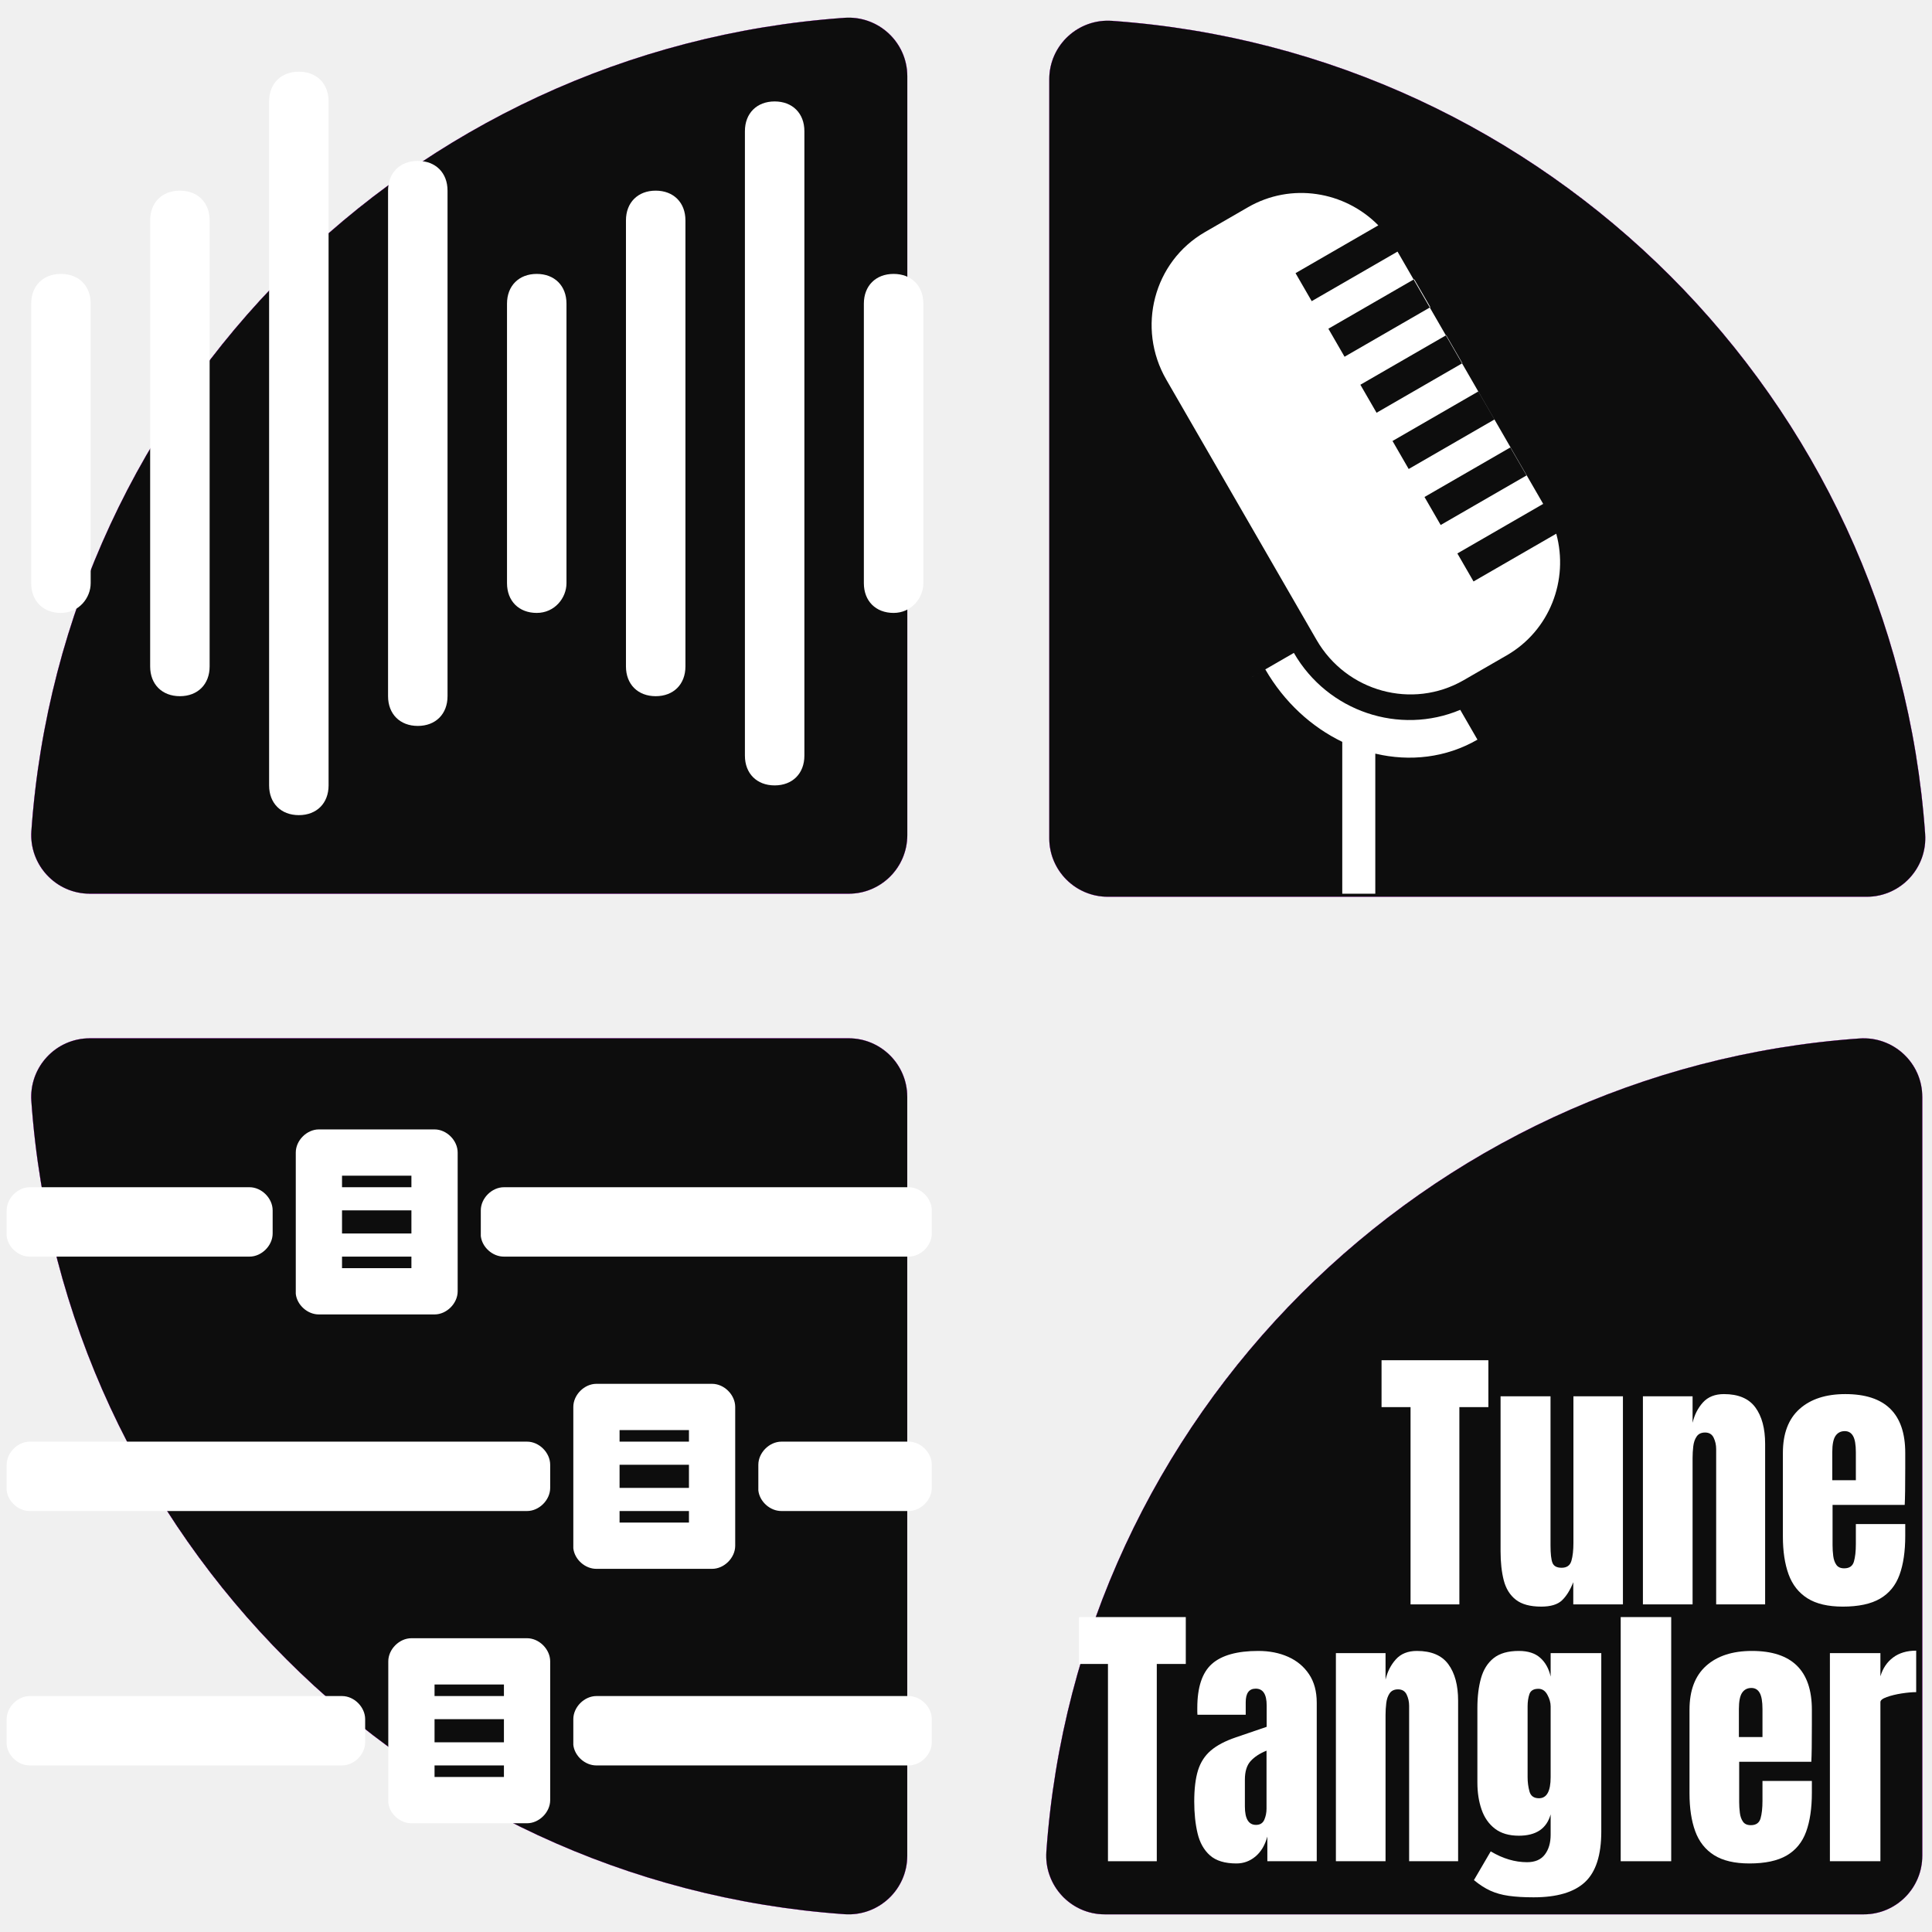
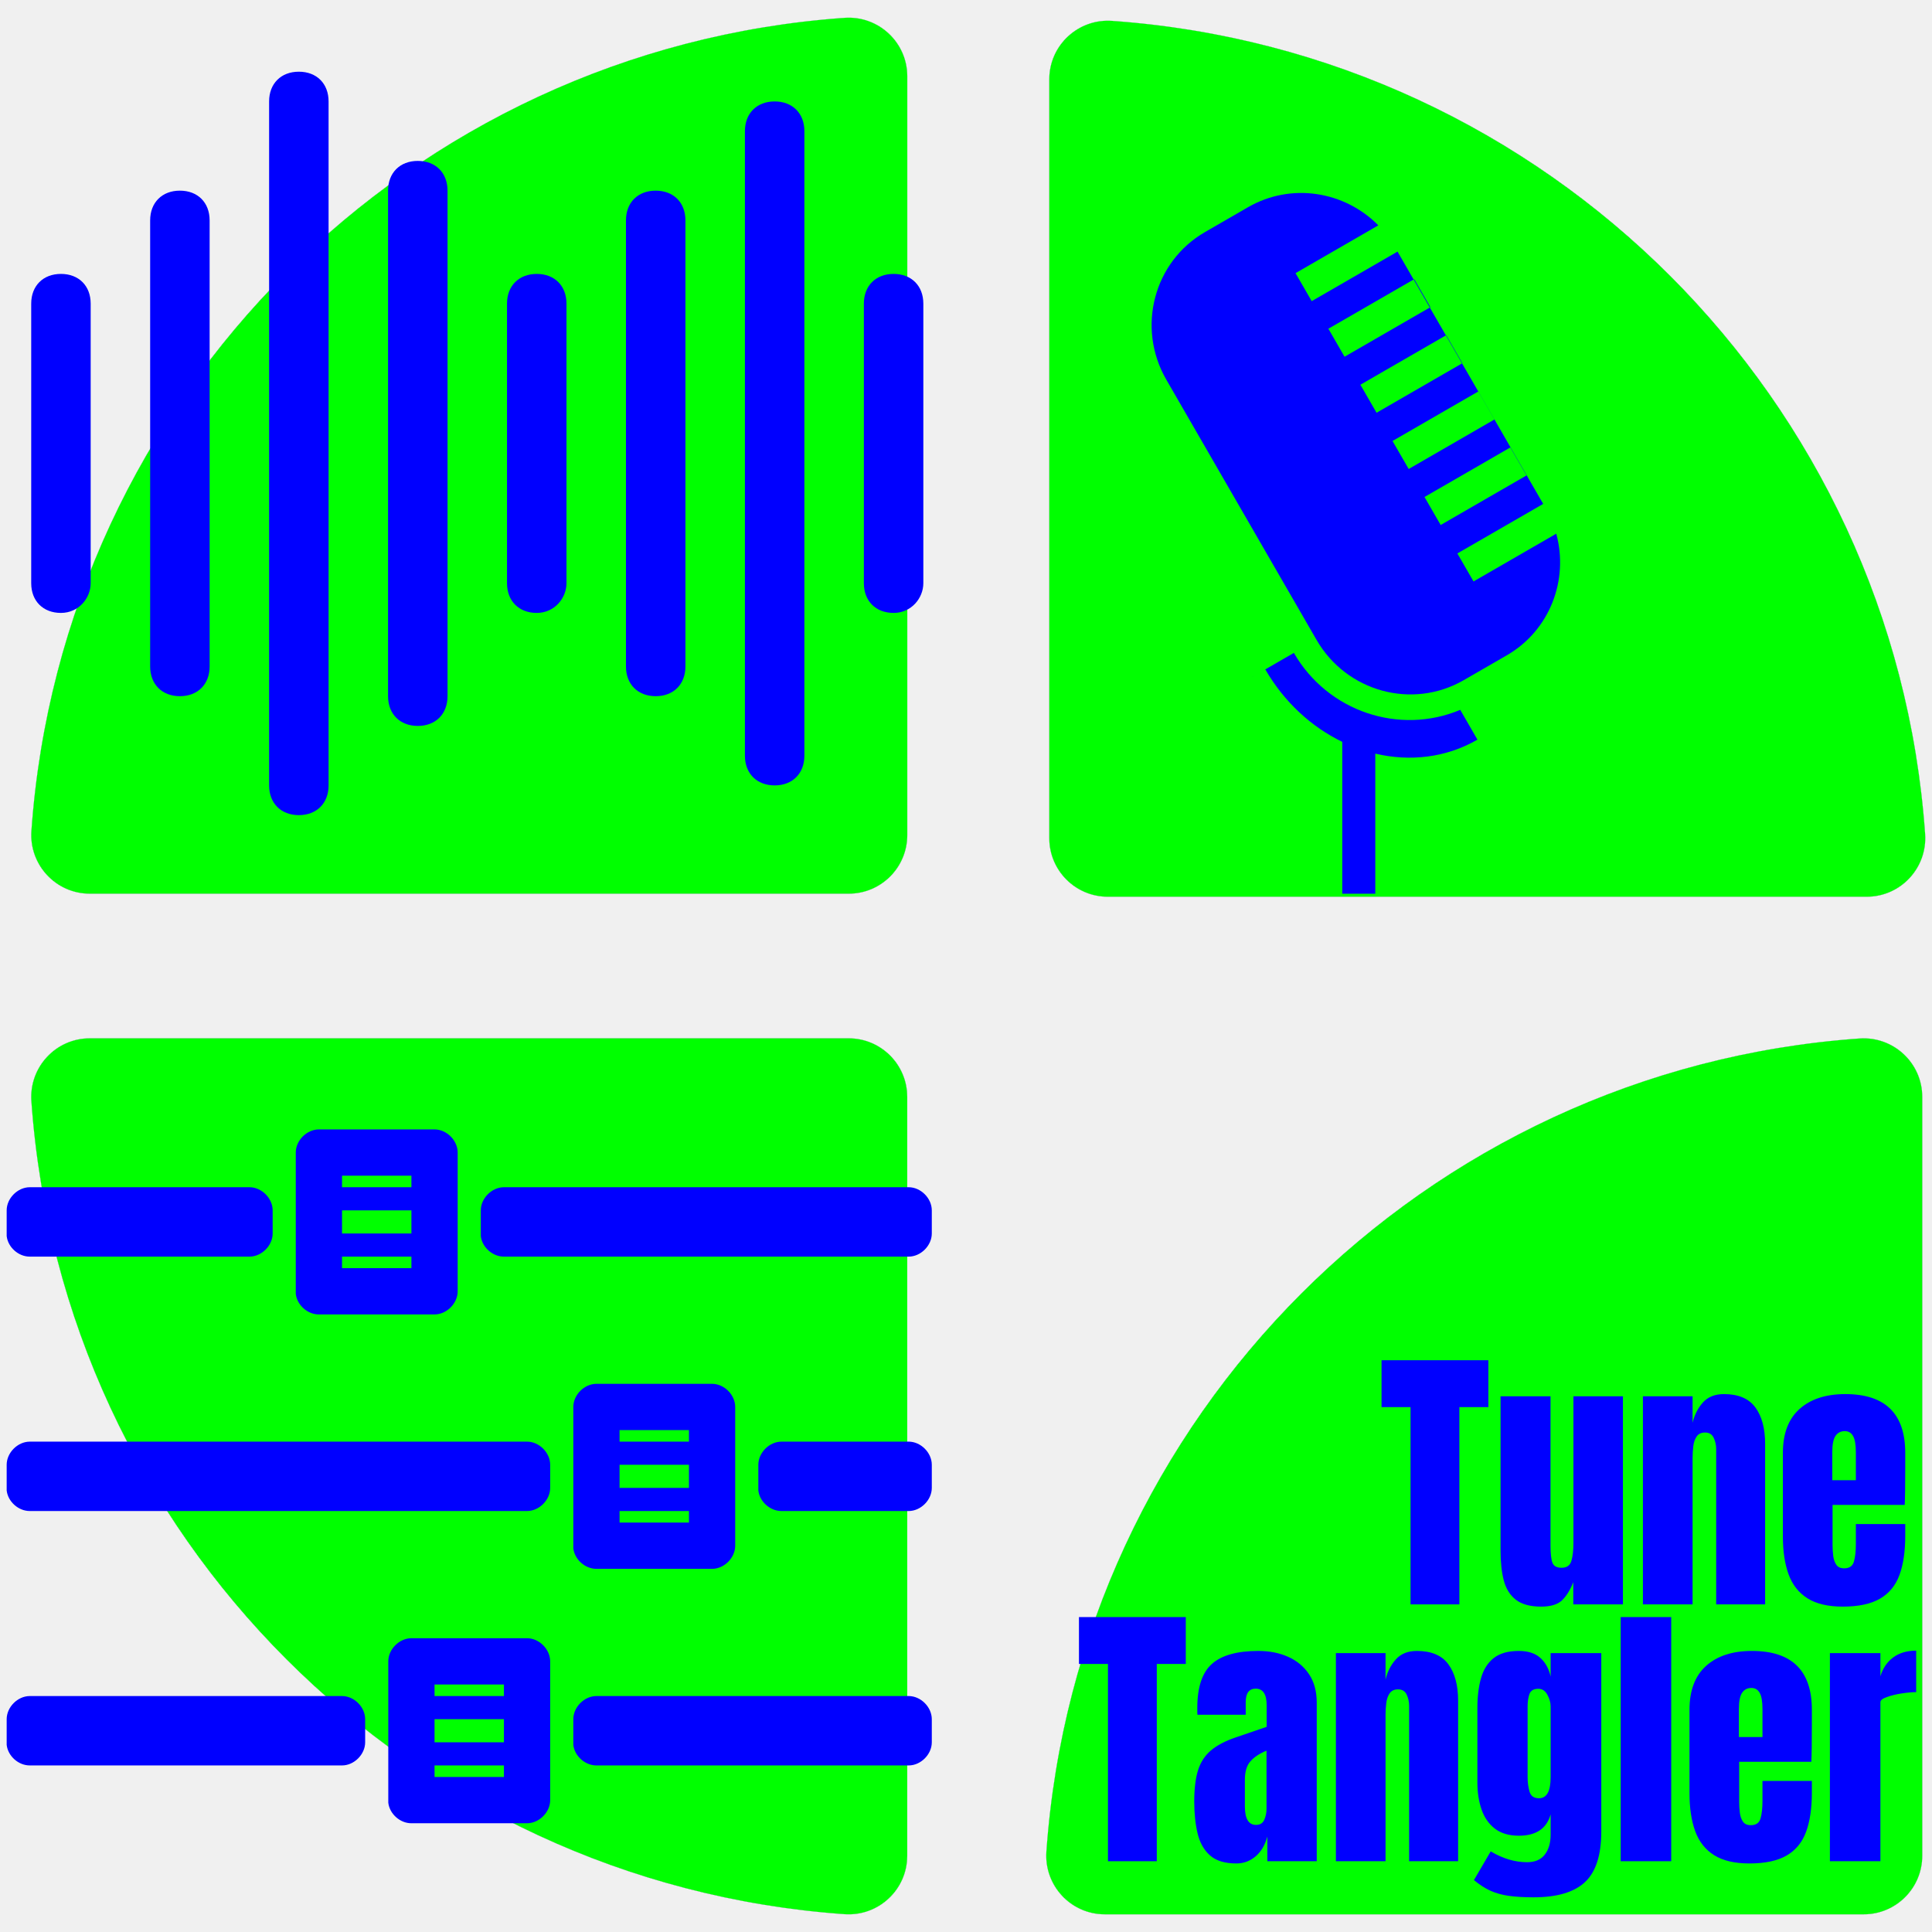
<svg xmlns="http://www.w3.org/2000/svg" version="1.1" width="1500" height="1500" viewBox="0 0 816 816" x="0" y="0">
  <g transform="translate(198.2 192.46)scale(.6768)">
    <filter id="a" width="140%" height="140%" x="-20%" y="-20%">
      <feGaussianBlur in="SourceAlpha" />
      <feOffset result="oBlur" />
      <feFlood flood-color="#9C27B0" flood-opacity="1" />
      <feComposite in2="oBlur" operator="in" />
      <feMerge>
        <feMergeNode />
        <feMergeNode in="SourceGraphic" />
      </feMerge>
    </filter>
-     <path fill="#111" d="M507.5.09C236.1 19.28 19.28 236.1.09 507.5c-1.5 21.18 15.22 39.21 36.45 39.21h473.64c20.18 0 36.54-16.36 36.54-36.54V36.54c0-21.23-18.03-37.94-39.21-36.45Z" filter="url(#a)" paint-order="stroke" transform="translate(-273.36 -273.35)" />
+     <path fill="#00ff00" d="M507.5.09C236.1 19.28 19.28 236.1.09 507.5c-1.5 21.18 15.22 39.21 36.45 39.21h473.64c20.18 0 36.54-16.36 36.54-36.54V36.54c0-21.23-18.03-37.94-39.21-36.45Z" filter="url(#a)" paint-order="stroke" transform="translate(-273.36 -273.35)" />
  </g>
  <g transform="rotate(90 217.21 410.96)scale(.6768)">
    <filter id="b" width="140%" height="140%" x="-20%" y="-20%">
      <feGaussianBlur in="SourceAlpha" />
      <feOffset result="oBlur" />
      <feFlood flood-color="#9C27B0" flood-opacity="1" />
      <feComposite in2="oBlur" operator="in" />
      <feMerge>
        <feMergeNode />
        <feMergeNode in="SourceGraphic" />
      </feMerge>
    </filter>
-     <path fill="#111" d="M507.5.09C236.1 19.28 19.28 236.1.09 507.5c-1.5 21.18 15.22 39.21 36.45 39.21h473.64c20.18 0 36.54-16.36 36.54-36.54V36.54c0-21.23-18.03-37.94-39.21-36.45Z" filter="url(#b)" paint-order="stroke" transform="translate(-273.36 -273.35)" />
+     <path fill="#00ff00" d="M507.5.09C236.1 19.28 19.28 236.1.09 507.5c-1.5 21.18 15.22 39.21 36.45 39.21h473.64c20.18 0 36.54-16.36 36.54-36.54V36.54c0-21.23-18.03-37.94-39.21-36.45Z" filter="url(#b)" paint-order="stroke" transform="translate(-273.36 -273.35)" />
  </g>
  <g transform="translate(626.89 623.54)scale(.6768)">
    <filter id="c" width="140%" height="140%" x="-20%" y="-20%">
      <feGaussianBlur in="SourceAlpha" />
      <feOffset result="oBlur" />
      <feFlood flood-color="#9C27B0" flood-opacity="1" />
      <feComposite in2="oBlur" operator="in" />
      <feMerge>
        <feMergeNode />
        <feMergeNode in="SourceGraphic" />
      </feMerge>
    </filter>
-     <path fill="#111" d="M507.5.09C236.1 19.28 19.28 236.1.09 507.5c-1.5 21.18 15.22 39.21 36.45 39.21h473.64c20.18 0 36.54-16.36 36.54-36.54V36.54c0-21.23-18.03-37.94-39.21-36.45Z" filter="url(#c)" paint-order="stroke" transform="translate(-273.36 -273.35)" />
+     <path fill="#00ff00" d="M507.5.09C236.1 19.28 19.28 236.1.09 507.5c-1.5 21.18 15.22 39.21 36.45 39.21h473.64c20.18 0 36.54-16.36 36.54-36.54V36.54c0-21.23-18.03-37.94-39.21-36.45Z" filter="url(#c)" paint-order="stroke" transform="translate(-273.36 -273.35)" />
  </g>
  <g transform="rotate(-90 410.86 212.68)scale(.6768)">
    <filter id="d" width="140%" height="140%" x="-20%" y="-20%">
      <feGaussianBlur in="SourceAlpha" />
      <feOffset result="oBlur" />
      <feFlood flood-color="#9C27B0" flood-opacity="1" />
      <feComposite in2="oBlur" operator="in" />
      <feMerge>
        <feMergeNode />
        <feMergeNode in="SourceGraphic" />
      </feMerge>
    </filter>
-     <path fill="#111" d="M507.5.09C236.1 19.28 19.28 236.1.09 507.5c-1.5 21.18 15.22 39.21 36.45 39.21h473.64c20.18 0 36.54-16.36 36.54-36.54V36.54c0-21.23-18.03-37.94-39.21-36.45Z" filter="url(#d)" paint-order="stroke" transform="translate(-273.36 -273.35)" />
+     <path fill="#00ff00" d="M507.5.09C236.1 19.28 19.28 236.1.09 507.5c-1.5 21.18 15.22 39.21 36.45 39.21h473.64c20.18 0 36.54-16.36 36.54-36.54V36.54c0-21.23-18.03-37.94-39.21-36.45Z" filter="url(#d)" paint-order="stroke" transform="translate(-273.36 -273.35)" />
  </g>
-   <path fill="#fff" fill-rule="evenodd" d="M580.87 318.302c14.58 3.449 29.85 1.772 43.145-5.903l-7.267-12.589c-25.577 10.76 0 0 0 0-25.577 10.76-55.892.858-70.27-24.049-15.038 8.682-25.211 14.555-12.063 6.966 8.042 13.927 19.594 24.362 32.502 30.601v64.136h13.952zm55.513-41.513-18.17 10.49c-21.675 12.514-49.504 4.895-62.155-17.015L492.602 160.35c-12.652-21.913-5.346-49.816 16.338-62.333l18.17-10.493c18.22-10.519 40.79-6.808 55.037 7.654l-34.964 20.19 6.829 11.826 36.248-20.925-.498-.864 62.489 108.237-.47-.816-36.248 20.928 6.829 11.83 34.94-20.172c5.349 19.537-2.722 40.876-20.919 51.38Zm-39.08-158.875 6.83 11.83-36.246 20.927-6.832-11.83zm13.518 23.659 6.83 11.83-36.248 20.927-6.832-11.83zm13.569 23.754 6.829 11.83-36.245 20.927-6.832-11.83zm13.518 23.659 6.826 11.823-36.25 20.93-6.83-11.829 36.25-20.927zm0 0" />
-   <path fill="#fff" d="M616.38 677.63h-20.62v-83.32h-12.25v-19.8h45.12v19.8h-12.25z" />
+   <path fill="#0000ff" fill-rule="evenodd" d="M580.87 318.302c14.58 3.449 29.85 1.772 43.145-5.903l-7.267-12.589c-25.577 10.76 0 0 0 0-25.577 10.76-55.892.858-70.27-24.049-15.038 8.682-25.211 14.555-12.063 6.966 8.042 13.927 19.594 24.362 32.502 30.601v64.136h13.952zm55.513-41.513-18.17 10.49c-21.675 12.514-49.504 4.895-62.155-17.015L492.602 160.35c-12.652-21.913-5.346-49.816 16.338-62.333l18.17-10.493c18.22-10.519 40.79-6.808 55.037 7.654l-34.964 20.19 6.829 11.826 36.248-20.925-.498-.864 62.489 108.237-.47-.816-36.248 20.928 6.829 11.83 34.94-20.172c5.349 19.537-2.722 40.876-20.919 51.38Zm-39.08-158.875 6.83 11.83-36.246 20.927-6.832-11.83zm13.518 23.659 6.83 11.83-36.248 20.927-6.832-11.83zm13.569 23.754 6.829 11.83-36.245 20.927-6.832-11.83zm13.518 23.659 6.826 11.823-36.25 20.93-6.83-11.829 36.25-20.927zm0 0" />
+   <path fill="#0000ff" d="M616.38 677.63h-20.62v-83.32h-12.25v-19.8h45.12v19.8h-12.25z" />
  <rect width="45.12" height="103.12" x="-22.56" y="-51.56" fill="none" rx="0" ry="0" transform="translate(606.57 626.57)" />
-   <path fill="#fff" d="M650.95 678.57q-7.03 0-10.75-2.93-3.72-2.93-5.07-8.17-1.35-5.25-1.35-12.28v-65.45h21.1v62.99q0 5.27.82 7.35t3.87 2.08q3.28 0 4.13-2.92.85-2.93.85-7.56v-61.94h20.91v87.89h-20.97v-9.37q-2 5.04-4.78 7.67-2.78 2.64-8.76 2.64" />
+   <path fill="#0000ff" d="M650.95 678.57q-7.03 0-10.75-2.93-3.72-2.93-5.07-8.17-1.35-5.25-1.35-12.28v-65.45h21.1v62.99q0 5.27.82 7.35t3.87 2.08q3.28 0 4.13-2.92.85-2.93.85-7.56v-61.94h20.91v87.89h-20.97v-9.37q-2 5.04-4.78 7.67-2.78 2.64-8.76 2.64" />
  <rect width="51.68" height="88.83" x="-25.84" y="-44.41" fill="none" rx="0" ry="0" transform="translate(660.12 634.66)" />
-   <path fill="#fff" d="M714.88 677.63H693.9v-87.89h20.98v11.19q1.17-5.03 4.36-8.58 3.2-3.54 8.88-3.54 9.14 0 13.27 5.62 4.13 5.63 4.13 15.41v67.79h-20.68v-65.62q0-2.58-1.06-4.78-1.05-2.19-3.63-2.19-2.4 0-3.54 1.67-1.15 1.67-1.44 4.16-.29 2.49-.29 4.95z" />
+   <path fill="#0000ff" d="M714.88 677.63H693.9v-87.89h20.98v11.19q1.17-5.03 4.36-8.58 3.2-3.54 8.88-3.54 9.14 0 13.27 5.62 4.13 5.63 4.13 15.41v67.79h-20.68v-65.62q0-2.58-1.06-4.78-1.05-2.19-3.63-2.19-2.4 0-3.54 1.67-1.15 1.67-1.44 4.16-.29 2.49-.29 4.95z" />
  <rect width="51.62" height="88.82" x="-25.81" y="-44.41" fill="none" rx="0" ry="0" transform="translate(720.21 633.72)" />
-   <path fill="#fff" d="M778.33 678.57q-9.37 0-14.94-3.51-5.56-3.52-7.97-10.14-2.4-6.62-2.4-15.94v-35.33q0-12.25 7.03-18.55 7.03-6.29 19.34-6.29 25.31 0 25.31 24.84v6.39q0 11.6-.23 15.58H774v16.99q0 2.35.29 4.6.29 2.26 1.32 3.72 1.03 1.47 3.31 1.47 3.28 0 4.1-2.84.82-2.84.82-7.41v-8.44h20.86v4.98q0 9.84-2.43 16.49-2.43 6.65-8.2 10.02-5.77 3.37-15.74 3.37m-4.45-65.21v11.83h9.96v-11.83q0-4.75-1.17-6.83t-3.52-2.08q-2.51 0-3.89 1.99-1.38 1.99-1.38 6.92" />
+   <path fill="#0000ff" d="M778.33 678.57q-9.37 0-14.94-3.51-5.56-3.52-7.97-10.14-2.4-6.62-2.4-15.94v-35.33q0-12.25 7.03-18.55 7.03-6.29 19.34-6.29 25.31 0 25.31 24.84v6.39q0 11.6-.23 15.58H774v16.99q0 2.35.29 4.6.29 2.26 1.32 3.72 1.03 1.47 3.31 1.47 3.28 0 4.1-2.84.82-2.84.82-7.41v-8.44h20.86v4.98q0 9.84-2.43 16.49-2.43 6.65-8.2 10.02-5.77 3.37-15.74 3.37m-4.45-65.21v11.83h9.96v-11.83q0-4.75-1.17-6.83t-3.52-2.08q-2.51 0-3.89 1.99-1.38 1.99-1.38 6.92" />
  <rect width="51.68" height="89.76" x="-25.84" y="-44.88" fill="none" rx="0" ry="0" transform="translate(779.36 634.19)" />
-   <path fill="#fff" d="M488.58 786.11h-20.62v-83.32h-12.25v-19.8h45.12v19.8h-12.25z" />
+   <path fill="#0000ff" d="M488.58 786.11h-20.62v-83.32h-12.25v-19.8h45.12v19.8h-12.25z" />
  <rect width="45.12" height="103.12" x="-22.56" y="-51.56" fill="none" rx="0" ry="0" transform="translate(478.77 735.05)" />
-   <path fill="#fff" d="M522.21 787.05q-7.32 0-11.16-3.4t-5.24-9.31q-1.41-5.92-1.41-13.42 0-8.03 1.58-13.16 1.59-5.12 5.42-8.4 3.84-3.29 10.58-5.57l13.01-4.45v-9.03q0-7.09-4.63-7.09-4.22 0-4.22 5.75v5.27h-20.39q-.06-.47-.06-1.2v-1.67q0-13.13 6.18-18.61 6.18-5.47 19.6-5.47 7.03 0 12.6 2.49 5.57 2.49 8.82 7.35 3.25 4.86 3.25 12.01v66.97h-20.86v-10.43q-1.52 5.51-5.04 8.44-3.51 2.93-8.03 2.93m8.27-16.29q2.57 0 3.51-2.17.94-2.16.94-4.68v-24.5q-4.34 1.76-6.74 4.43-2.4 2.66-2.4 7.82v11.31q0 7.79 4.69 7.79" />
+   <path fill="#0000ff" d="M522.21 787.05q-7.32 0-11.16-3.4t-5.24-9.31q-1.41-5.92-1.41-13.42 0-8.03 1.58-13.16 1.59-5.12 5.42-8.4 3.84-3.29 10.58-5.57l13.01-4.45v-9.03q0-7.09-4.63-7.09-4.22 0-4.22 5.75v5.27h-20.39q-.06-.47-.06-1.2v-1.67q0-13.13 6.18-18.61 6.18-5.47 19.6-5.47 7.03 0 12.6 2.49 5.57 2.49 8.82 7.35 3.25 4.86 3.25 12.01v66.97h-20.86v-10.43q-1.52 5.51-5.04 8.44-3.51 2.93-8.03 2.93m8.27-16.29q2.57 0 3.51-2.17.94-2.16.94-4.68v-24.5q-4.34 1.76-6.74 4.43-2.4 2.66-2.4 7.82v11.31q0 7.79 4.69 7.79" />
  <rect width="51.74" height="89.76" x="-25.87" y="-44.88" fill="none" rx="0" ry="0" transform="translate(530.77 742.67)" />
-   <path fill="#fff" d="M585.2 786.11h-20.97v-87.89h20.97v11.19q1.17-5.03 4.37-8.58 3.19-3.54 8.87-3.54 9.15 0 13.28 5.62 4.13 5.63 4.13 15.41v67.79h-20.69v-65.62q0-2.58-1.05-4.78-1.06-2.19-3.63-2.19-2.41 0-3.55 1.67-1.14 1.67-1.43 4.16-.3 2.49-.3 4.95z" />
+   <path fill="#0000ff" d="M585.2 786.11h-20.97v-87.89h20.97v11.19q1.17-5.03 4.37-8.58 3.19-3.54 8.87-3.54 9.15 0 13.28 5.62 4.13 5.63 4.13 15.41v67.79h-20.69v-65.62q0-2.58-1.05-4.78-1.06-2.19-3.63-2.19-2.41 0-3.55 1.67-1.14 1.67-1.43 4.16-.3 2.49-.3 4.95z" />
  <rect width="51.62" height="88.82" x="-25.81" y="-44.41" fill="none" rx="0" ry="0" transform="translate(590.54 742.2)" />
-   <path fill="#fff" d="M647.72 801.35q-6.09 0-10.46-.62-4.36-.61-7.82-2.19-3.46-1.59-6.91-4.46l7.09-12.13q7.67 4.57 15.35 4.57 5.04 0 7.5-3.22t2.46-8.38v-8.61q-2.52 9.02-13.42 9.02-6.27 0-10.14-2.99-3.86-2.98-5.62-8.08-1.76-5.1-1.76-11.37v-31.58q0-7.09 1.53-12.51 1.52-5.42 5.33-8.47 3.81-3.04 10.66-3.04 5.8 0 9.05 2.93 3.26 2.92 4.37 7.91v-9.91h21.39v75.35q0 14.95-6.89 21.36-6.88 6.42-21.71 6.42m2.29-41.84q4.92 0 4.92-8.9v-29.89q0-2.4-1.38-4.92-1.37-2.52-3.78-2.52-3.04 0-3.81 2.26-.76 2.25-.76 5.18v29.89q0 3.16.79 6.03t4.02 2.87" />
+   <path fill="#0000ff" d="M647.72 801.35q-6.09 0-10.46-.62-4.36-.61-7.82-2.19-3.46-1.59-6.91-4.46l7.09-12.13q7.67 4.57 15.35 4.57 5.04 0 7.5-3.22t2.46-8.38v-8.61q-2.52 9.02-13.42 9.02-6.27 0-10.14-2.99-3.86-2.98-5.62-8.08-1.76-5.1-1.76-11.37v-31.58q0-7.09 1.53-12.51 1.52-5.42 5.33-8.47 3.81-3.04 10.66-3.04 5.8 0 9.05 2.93 3.26 2.92 4.37 7.91v-9.91h21.39v75.35q0 14.95-6.89 21.36-6.88 6.42-21.71 6.42m2.29-41.84q4.92 0 4.92-8.9v-29.89q0-2.4-1.38-4.92-1.37-2.52-3.78-2.52-3.04 0-3.81 2.26-.76 2.25-.76 5.18v29.89q0 3.16.79 6.03t4.02 2.87" />
  <rect width="53.79" height="104.06" x="-26.89" y="-52.03" fill="none" rx="0" ry="0" transform="translate(649.92 749.82)" />
-   <path fill="#fff" d="M705.85 786.11h-21.33V682.99h21.33z" />
+   <path fill="#0000ff" d="M705.85 786.11h-21.33V682.99h21.33z" />
  <rect width="21.33" height="103.12" x="-10.66" y="-51.56" fill="none" rx="0" ry="0" transform="translate(695.68 735.05)" />
-   <path fill="#fff" d="M738.89 787.05q-9.37 0-14.94-3.51-5.56-3.52-7.97-10.14-2.4-6.62-2.4-15.94v-35.33q0-12.25 7.03-18.55 7.03-6.29 19.34-6.29 25.31 0 25.31 24.84v6.39q0 11.6-.23 15.58h-30.47v16.99q0 2.35.29 4.6.29 2.26 1.32 3.72 1.02 1.47 3.31 1.47 3.28 0 4.1-2.84.82-2.84.82-7.41v-8.44h20.86v4.98q0 9.84-2.43 16.49-2.43 6.65-8.2 10.02-5.78 3.37-15.74 3.37m-4.45-65.21v11.83h9.96v-11.83q0-4.75-1.17-6.83t-3.52-2.08q-2.52 0-3.89 1.99-1.38 1.99-1.38 6.92" />
+   <path fill="#0000ff" d="M738.89 787.05q-9.37 0-14.94-3.51-5.56-3.52-7.97-10.14-2.4-6.62-2.4-15.94v-35.33q0-12.25 7.03-18.55 7.03-6.29 19.34-6.29 25.31 0 25.31 24.84v6.39q0 11.6-.23 15.58h-30.47v16.99q0 2.35.29 4.6.29 2.26 1.32 3.72 1.02 1.47 3.31 1.47 3.28 0 4.1-2.84.82-2.84.82-7.41v-8.44h20.86v4.98q0 9.84-2.43 16.49-2.43 6.65-8.2 10.02-5.78 3.37-15.74 3.37m-4.45-65.21v11.83h9.96v-11.83q0-4.75-1.17-6.83t-3.52-2.08q-2.52 0-3.89 1.99-1.38 1.99-1.38 6.92" />
  <rect width="51.68" height="89.76" x="-25.84" y="-44.88" fill="none" rx="0" ry="0" transform="translate(739.92 742.67)" />
-   <path fill="#fff" d="M794.21 786.11h-21.33v-87.89h21.33v9.79q1.52-5.1 5.39-7.97 3.86-2.87 9.72-2.87v17.52q-2.57 0-6.15.55-3.57.56-6.27 1.53-2.69.96-2.69 2.14z" />
+   <path fill="#0000ff" d="M794.21 786.11h-21.33v-87.89h21.33v9.79q1.52-5.1 5.39-7.97 3.86-2.87 9.72-2.87v17.52q-2.57 0-6.15.55-3.57.56-6.27 1.53-2.69.96-2.69 2.14z" />
  <rect width="36.44" height="88.94" x="-18.22" y="-44.47" fill="none" rx="0" ry="0" transform="translate(791.6 742.14)" />
-   <path fill="#fff" d="M25.74 258.874c-7.536 0-12.56-5.024-12.56-12.56V128.25c0-7.536 5.024-12.56 12.56-12.56s12.56 5.024 12.56 12.56v118.064c0 6.28-5.024 12.56-12.56 12.56m50.24 35.168c-7.536 0-12.56-5.024-12.56-12.56v-188.4c0-7.536 5.024-12.56 12.56-12.56s12.56 5.024 12.56 12.56v188.4c0 7.536-5.024 12.56-12.56 12.56m50.24 50.24c-7.536 0-12.56-5.024-12.56-12.56V42.842c0-7.536 5.024-12.56 12.56-12.56s12.56 5.024 12.56 12.56v288.88c0 7.536-5.024 12.56-12.56 12.56m50.24-37.68c-7.536 0-12.56-5.024-12.56-12.56V80.522c0-7.536 5.024-12.56 12.56-12.56s12.56 5.024 12.56 12.56v213.52c0 7.536-5.024 12.56-12.56 12.56m50.24-47.728c-7.536 0-12.56-5.024-12.56-12.56V128.25c0-7.536 5.024-12.56 12.56-12.56s12.56 5.024 12.56 12.56v118.064c0 6.28-5.024 12.56-12.56 12.56m50.24 35.168c-7.536 0-12.56-5.024-12.56-12.56v-188.4c0-7.536 5.024-12.56 12.56-12.56s12.56 5.024 12.56 12.56v188.4c0 7.536-5.024 12.56-12.56 12.56m50.24 37.68c-7.536 0-12.56-5.024-12.56-12.56V55.402c0-7.536 5.024-12.56 12.56-12.56s12.56 5.024 12.56 12.56v263.76c0 7.536-5.024 12.56-12.56 12.56m50.24-72.848c-7.536 0-12.56-5.024-12.56-12.56V128.25c0-7.536 5.024-12.56 12.56-12.56s12.56 5.024 12.56 12.56v118.064c0 6.28-5.024 12.56-12.56 12.56M2.818 736.95c.523 4.748 4.992 8.728 9.769 8.699H144.46c5.114 0 9.769-4.655 9.769-9.768v-9.769c0-5.114-4.655-9.768-9.769-9.768H12.587c-5.114 0-9.769 4.654-9.769 9.768zm0-107.452c.523 4.747 4.992 8.728 9.769 8.699h210.02c5.114 0 9.769-4.655 9.769-9.769v-9.768c0-5.114-4.655-9.769-9.769-9.769H12.587c-5.114 0-9.769 4.655-9.769 9.769zm0-107.453c.523 4.748 4.992 8.729 9.769 8.7h92.8c5.113 0 9.768-4.655 9.768-9.77v-9.768c0-5.113-4.655-9.768-9.768-9.768h-92.8c-5.114 0-9.769 4.655-9.769 9.768zm122.105 24.421c.523 4.748 4.992 8.729 9.769 8.7h48.842c5.114 0 9.768-4.655 9.768-9.77v-58.61c0-5.113-4.654-9.768-9.768-9.768h-48.842c-5.114 0-9.769 4.655-9.769 9.768zm19.537-10.838v-4.884h29.305v4.884zm0-14.652v-9.769h29.305v9.769zm0-19.537v-4.884h29.305v4.884zm19.537 259.932c.523 4.748 4.992 8.728 9.768 8.699h48.842c5.114 0 9.769-4.655 9.769-9.768v-58.61c0-5.115-4.655-9.77-9.769-9.77h-48.842c-5.113 0-9.768 4.655-9.768 9.77zm19.537-10.838v-4.884h29.305v4.884zm0-14.652v-9.769h29.305v9.769zm0-19.537v-4.884h29.305v4.884zm19.537-194.299c.522 4.748 4.991 8.729 9.768 8.7h170.947c5.114 0 9.768-4.655 9.768-9.77v-9.768c0-5.113-4.654-9.768-9.768-9.768H212.84c-5.114 0-9.768 4.655-9.768 9.768zm39.073 214.905c.523 4.748 4.992 8.728 9.769 8.699h131.873c5.114 0 9.768-4.655 9.768-9.768v-9.769c0-5.114-4.654-9.768-9.768-9.768H251.913c-5.114 0-9.769 4.654-9.769 9.768zm0-83.031c.523 4.747 4.992 8.728 9.769 8.699h48.842c5.113 0 9.768-4.655 9.768-9.769v-58.61c0-5.114-4.655-9.769-9.768-9.769h-48.842c-5.114 0-9.769 4.655-9.769 9.769zm19.537-10.838v-4.884h29.305v4.884zm0-14.653v-9.768h29.305v9.768zm0-19.537v-4.884h29.305v4.884zm58.61 20.607c.523 4.747 4.992 8.728 9.769 8.699h53.726c5.114 0 9.768-4.655 9.768-9.769v-9.768c0-5.114-4.654-9.769-9.768-9.769H330.06c-5.114 0-9.769 4.655-9.769 9.769z" />
+   <path fill="#0000ff" d="M25.74 258.874c-7.536 0-12.56-5.024-12.56-12.56V128.25c0-7.536 5.024-12.56 12.56-12.56s12.56 5.024 12.56 12.56v118.064c0 6.28-5.024 12.56-12.56 12.56m50.24 35.168c-7.536 0-12.56-5.024-12.56-12.56v-188.4c0-7.536 5.024-12.56 12.56-12.56s12.56 5.024 12.56 12.56v188.4c0 7.536-5.024 12.56-12.56 12.56m50.24 50.24c-7.536 0-12.56-5.024-12.56-12.56V42.842c0-7.536 5.024-12.56 12.56-12.56s12.56 5.024 12.56 12.56v288.88c0 7.536-5.024 12.56-12.56 12.56m50.24-37.68c-7.536 0-12.56-5.024-12.56-12.56V80.522c0-7.536 5.024-12.56 12.56-12.56s12.56 5.024 12.56 12.56v213.52c0 7.536-5.024 12.56-12.56 12.56m50.24-47.728c-7.536 0-12.56-5.024-12.56-12.56V128.25c0-7.536 5.024-12.56 12.56-12.56s12.56 5.024 12.56 12.56v118.064c0 6.28-5.024 12.56-12.56 12.56m50.24 35.168c-7.536 0-12.56-5.024-12.56-12.56v-188.4c0-7.536 5.024-12.56 12.56-12.56s12.56 5.024 12.56 12.56v188.4c0 7.536-5.024 12.56-12.56 12.56m50.24 37.68c-7.536 0-12.56-5.024-12.56-12.56V55.402c0-7.536 5.024-12.56 12.56-12.56s12.56 5.024 12.56 12.56v263.76c0 7.536-5.024 12.56-12.56 12.56m50.24-72.848c-7.536 0-12.56-5.024-12.56-12.56V128.25c0-7.536 5.024-12.56 12.56-12.56s12.56 5.024 12.56 12.56v118.064c0 6.28-5.024 12.56-12.56 12.56M2.818 736.95c.523 4.748 4.992 8.728 9.769 8.699H144.46c5.114 0 9.769-4.655 9.769-9.768v-9.769c0-5.114-4.655-9.768-9.769-9.768H12.587c-5.114 0-9.769 4.654-9.769 9.768zm0-107.452c.523 4.747 4.992 8.728 9.769 8.699h210.02c5.114 0 9.769-4.655 9.769-9.769v-9.768c0-5.114-4.655-9.769-9.769-9.769H12.587c-5.114 0-9.769 4.655-9.769 9.769zm0-107.453c.523 4.748 4.992 8.729 9.769 8.7h92.8c5.113 0 9.768-4.655 9.768-9.77v-9.768c0-5.113-4.655-9.768-9.768-9.768h-92.8c-5.114 0-9.769 4.655-9.769 9.768zm122.105 24.421c.523 4.748 4.992 8.729 9.769 8.7h48.842c5.114 0 9.768-4.655 9.768-9.77v-58.61c0-5.113-4.654-9.768-9.768-9.768h-48.842c-5.114 0-9.769 4.655-9.769 9.768zm19.537-10.838v-4.884h29.305v4.884zm0-14.652v-9.769h29.305v9.769zm0-19.537v-4.884h29.305v4.884zm19.537 259.932c.523 4.748 4.992 8.728 9.768 8.699h48.842c5.114 0 9.769-4.655 9.769-9.768v-58.61c0-5.115-4.655-9.77-9.769-9.77h-48.842c-5.113 0-9.768 4.655-9.768 9.77zm19.537-10.838v-4.884h29.305v4.884zm0-14.652v-9.769h29.305v9.769zm0-19.537v-4.884h29.305v4.884zm19.537-194.299c.522 4.748 4.991 8.729 9.768 8.7h170.947c5.114 0 9.768-4.655 9.768-9.77v-9.768c0-5.113-4.654-9.768-9.768-9.768H212.84c-5.114 0-9.768 4.655-9.768 9.768zm39.073 214.905c.523 4.748 4.992 8.728 9.769 8.699h131.873c5.114 0 9.768-4.655 9.768-9.768v-9.769c0-5.114-4.654-9.768-9.768-9.768H251.913c-5.114 0-9.769 4.654-9.769 9.768zm0-83.031c.523 4.747 4.992 8.728 9.769 8.699h48.842c5.113 0 9.768-4.655 9.768-9.769v-58.61c0-5.114-4.655-9.769-9.768-9.769h-48.842c-5.114 0-9.769 4.655-9.769 9.769zm19.537-10.838v-4.884h29.305v4.884zm0-14.653v-9.768h29.305v9.768zm0-19.537v-4.884h29.305v4.884zm58.61 20.607c.523 4.747 4.992 8.728 9.769 8.699h53.726c5.114 0 9.768-4.655 9.768-9.769v-9.768c0-5.114-4.654-9.769-9.768-9.769H330.06c-5.114 0-9.769 4.655-9.769 9.769z" />
</svg>
